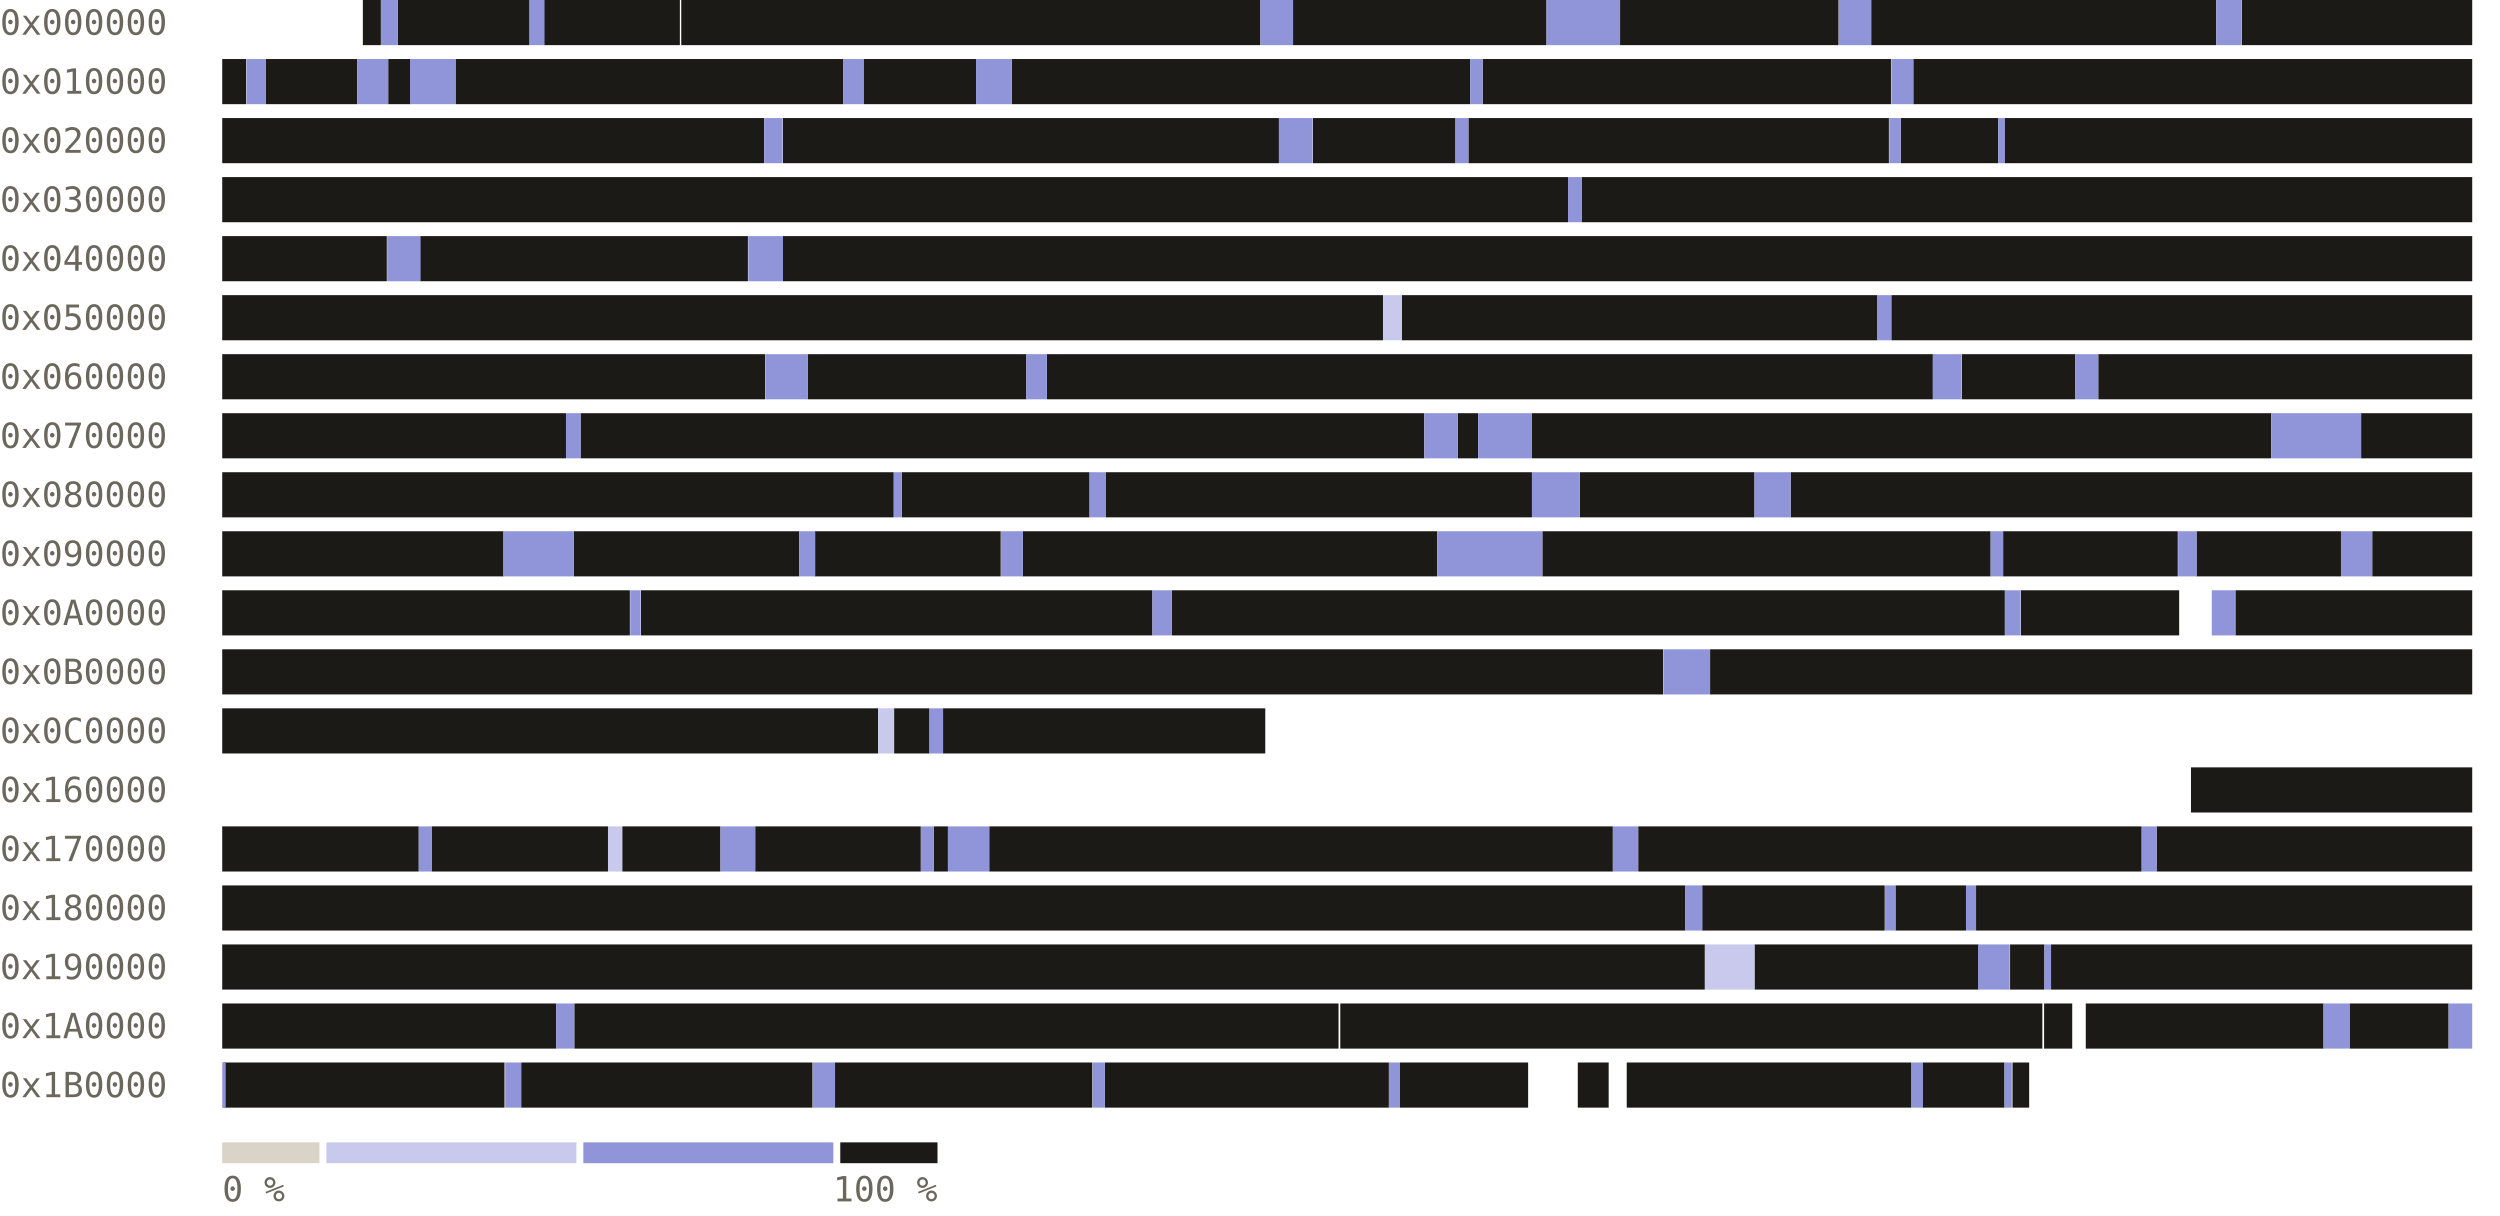
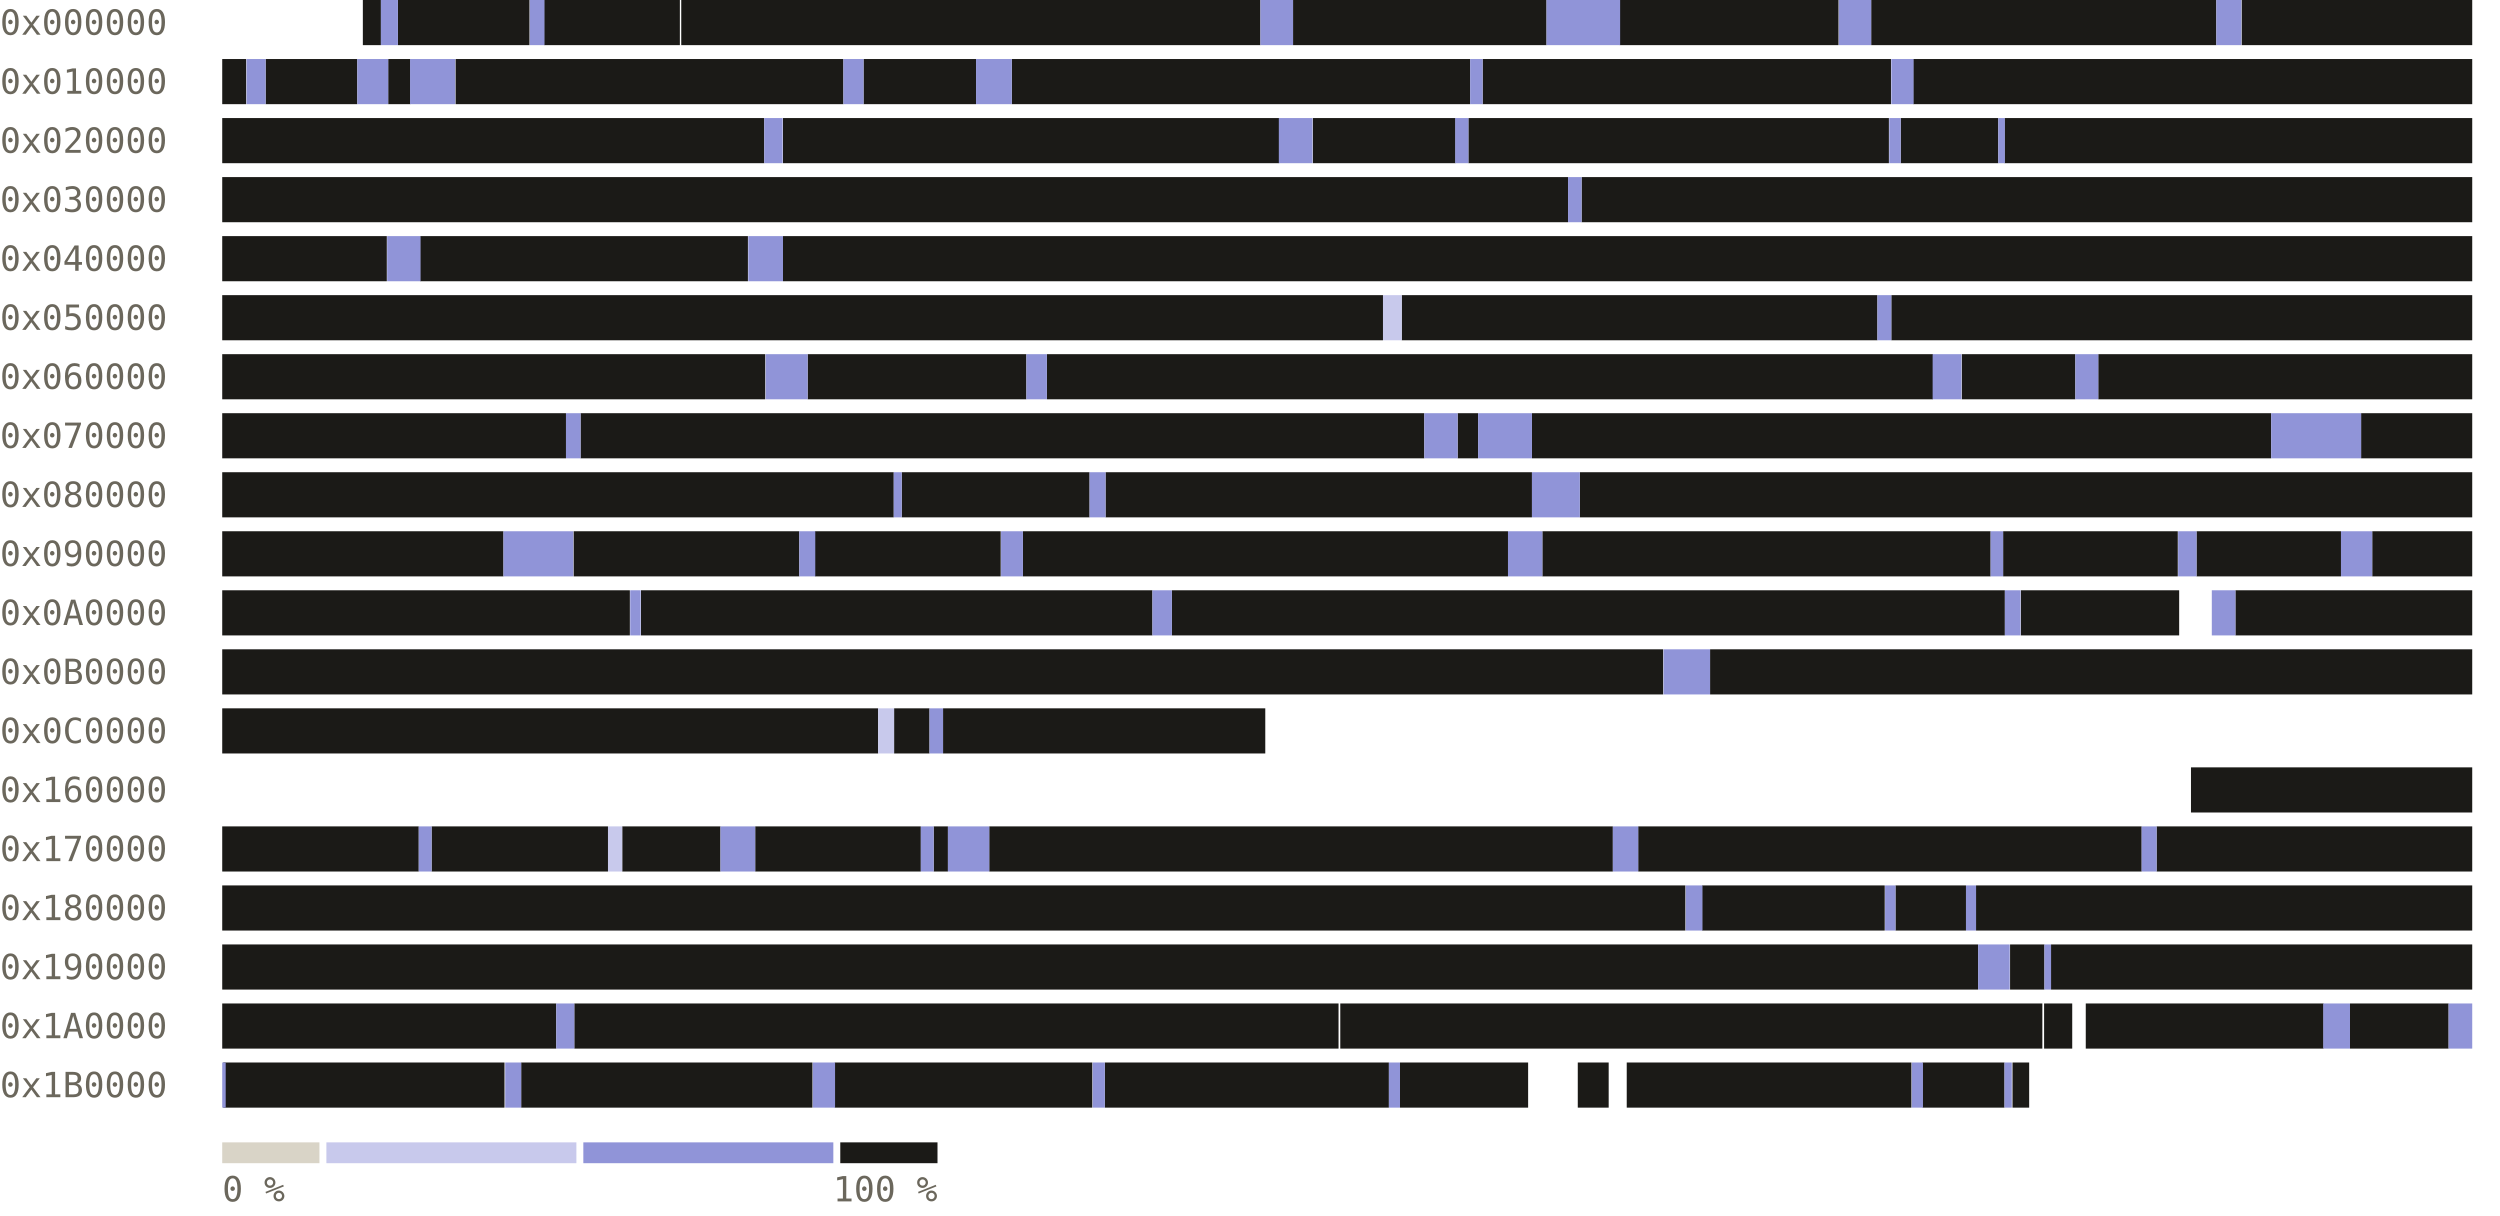
<svg xmlns="http://www.w3.org/2000/svg" viewBox="0 0 720 350" width="720" height="350">
  <style>text{font:10px monospace;fill:#6b675c}.q0{fill:#d9d4c7}.q1{fill:#e3e2f2}.q2{fill:#d6d6ef}.q3{fill:#c8c9ec}.q4{fill:#babce8}.q5{fill:#acafe4}.q6{fill:#9ea2df}.q7{fill:#9094d8}.q8{fill:#8186cf}.q9{fill:#7277c4}.q10{fill:#1b1a17}@media (prefers-color-scheme:dark){text{fill:#a8a293}.q0{fill:#4a463d}.q1{fill:#35375a}.q2{fill:#3c3f66}.q3{fill:#444772}.q4{fill:#4d517f}.q5{fill:#575b8c}.q6{fill:#62669a}.q7{fill:#6e72a8}.q8{fill:#7b7fb6}.q9{fill:#888cc4}.q10{fill:#d6d0bd}}</style>
  <text x="0" y="10">0x000000</text>
  <text x="0" y="27">0x010000</text>
  <text x="0" y="44">0x020000</text>
  <text x="0" y="61">0x030000</text>
  <text x="0" y="78">0x040000</text>
  <text x="0" y="95">0x050000</text>
  <text x="0" y="112">0x060000</text>
  <text x="0" y="129">0x070000</text>
  <text x="0" y="146">0x080000</text>
  <text x="0" y="163">0x090000</text>
  <text x="0" y="180">0x0A0000</text>
  <text x="0" y="197">0x0B0000</text>
  <text x="0" y="214">0x0C0000</text>
  <text x="0" y="231">0x160000</text>
  <text x="0" y="248">0x170000</text>
  <text x="0" y="265">0x180000</text>
  <text x="0" y="282">0x190000</text>
  <text x="0" y="299">0x1A0000</text>
  <text x="0" y="316">0x1B0000</text>
-   <path class="q10" d="M104.5 0h5.2v13h-5.2zM114.6 0h37.9v13h-37.9zM156.7 0h39.1v13h-39.1zM196.2 0h166.8v13h-166.8zM372.4 0h73v13h-73zM466.5 0h63v13h-63zM538.9 0h99.4v13h-99.4zM645.6 0h66.4v13h-66.4zM64 17h6.9v13h-6.9zM76.5 17h26.4v13h-26.4zM111.8 17h6.4v13h-6.4zM131.2 17h111.7v13h-111.7zM248.7 17h32.4v13h-32.4zM291.4 17h132v13h-132zM427 17h117.6v13h-117.6zM551 17h161v13h-161zM64 34h156.1v13h-156.1zM225.5 34h142.9v13h-142.9zM378.1 34h41.1v13h-41.1zM422.9 34h121.1v13h-121.1zM547.4 34h28.1v13h-28.1zM577.3 34h134.7v13h-134.7zM64 51h387.6v13h-387.6zM455.5 51h256.5v13h-256.5zM64 68h47.4v13h-47.4zM121 68h94.4v13h-94.4zM225.5 68h486.5v13h-486.5zM64 85h334.3v13h-334.3zM403.7 85h137v13h-137zM544.7 85h167.3v13h-167.3zM64 102h156.4v13h-156.4zM232.6 102h63v13h-63zM301.5 102h255.2v13h-255.2zM565 102h32.7v13h-32.7zM604.3 102h107.7v13h-107.7zM64 119h99v13h-99zM167.2 119h243v13h-243zM419.8 119h5.9v13h-5.9zM441.2 119h212.9v13h-212.9zM680 119h32v13h-32zM64 136h193.4v13h-193.4zM259.7 136h54.1v13h-54.1zM318.4 136h122.8v13h-122.8zM455 136h50.3v13h-50.3zM515.7 136h196.3v13h-196.3zM64 153h81v13h-81zM165.2 153h65v13h-65zM234.7 153h53.5v13h-53.5zM294.6 153h119.3v13h-119.3zM444.2 153h129.1v13h-129.1zM576.9 153h50.3v13h-50.3zM632.6 153h41.6v13h-41.6zM683.2 153h28.8v13h-28.8zM64 170h117.4v13h-117.4zM184.6 170h147.3v13h-147.3zM337.5 170h239.9v13h-239.9zM582 170h45.6v13h-45.6zM643.8 170h68.2v13h-68.2zM64 187h415v13h-415zM492.5 187h219.5v13h-219.5zM64 204h188.9v13h-188.9zM257.5 204h10.2v13h-10.2zM271.6 204h92.8v13h-92.8zM631 221h81v13h-81zM64 238h56.6v13h-56.6zM124.3 238h50.8v13h-50.8zM179.2 238h28.3v13h-28.3zM217.5 238h47.7v13h-47.7zM268.9 238h4.1v13h-4.1zM284.9 238h179.6v13h-179.6zM471.8 238h145v13h-145zM621.1 238h90.9v13h-90.9zM64 255h421.4v13h-421.4zM490.2 255h52.6v13h-52.6zM545.9 255h20.3v13h-20.3zM569.1 255h142.9v13h-142.9zM64 272h427v13h-427zM505.3 272h64.5v13h-64.5zM578.9 272h9.9v13h-9.9zM590.7 272h121.3v13h-121.3zM64 289h96.2v13h-96.2zM165.4 289h220.1v13h-220.1zM386 289h202.2v13h-202.2zM588.7 289h8.1v13h-8.1zM600.7 289h68.5v13h-68.5zM676.8 289h28.4v13h-28.4zM64.3 306h81v13h-81zM150.1 306h83.9v13h-83.9zM240.4 306h74.2v13h-74.2zM318.2 306h81.8v13h-81.8zM403.2 306h36.9v13h-36.9zM454.4 306h8.9v13h-8.9zM468.5 306h82v13h-82zM553.7 306h23.6v13h-23.6zM579.6 306h4.8v13h-4.8z" />
-   <path class="q7" d="M109.7 0h4.9v13h-4.9zM152.6 0h4.2v13h-4.2zM363 0h9.4v13h-9.4zM445.4 0h21.2v13h-21.2zM529.6 0h9.3v13h-9.3zM638.3 0h7.2v13h-7.2zM71 17h5.5v13h-5.5zM102.9 17h8.9v13h-8.9zM118.1 17h13v13h-13zM242.9 17h5.8v13h-5.8zM281.1 17h10.3v13h-10.3zM423.4 17h3.6v13h-3.6zM544.7 17h6.4v13h-6.4zM220.1 34h5.3v13h-5.3zM368.3 34h9.7v13h-9.7zM419.1 34h3.8v13h-3.8zM544.1 34h3.3v13h-3.3zM575.5 34h1.9v13h-1.9zM451.6 51h3.9v13h-3.9zM111.5 68h9.6v13h-9.6zM215.5 68h10v13h-10zM540.7 85h4v13h-4zM220.5 102h12.1v13h-12.1zM295.6 102h5.9v13h-5.9zM556.6 102h8.3v13h-8.3zM597.7 102h6.6v13h-6.6zM163 119h4.2v13h-4.2zM410.2 119h9.6v13h-9.6zM425.7 119h15.5v13h-15.5zM654.1 119h25.9v13h-25.9zM257.4 136h2.3v13h-2.3zM313.8 136h4.6v13h-4.6zM441.2 136h13.8v13h-13.8zM505.3 136h10.4v13h-10.4zM145 153h20.1v13h-20.1zM230.2 153h4.6v13h-4.6zM288.3 153h6.3v13h-6.3zM413.9 153h30.3v13h-30.3zM573.3 153h3.6v13h-3.6zM627.3 153h5.3v13h-5.3zM674.2 153h9v13h-9zM181.5 170h3v13h-3zM331.9 170h5.6v13h-5.6zM577.4 170h4.5v13h-4.5zM637 170h6.8v13h-6.8zM479.1 187h13.4v13h-13.4zM267.7 204h3.9v13h-3.9zM120.6 238h3.7v13h-3.7zM207.5 238h10v13h-10zM265.2 238h3.7v13h-3.7zM273 238h11.9v13h-11.9zM464.5 238h7.3v13h-7.3zM616.8 238h4.3v13h-4.3zM485.5 255h4.8v13h-4.8zM542.9 255h3v13h-3zM566.2 255h2.9v13h-2.9zM569.7 272h9.1v13h-9.1zM588.8 272h1.9v13h-1.9zM160.2 289h5.2v13h-5.2zM669.1 289h7.7v13h-7.7zM705.2 289h6.8v13h-6.8zM64 306h1v13h-1zM145.5 306h4.6v13h-4.6zM234.1 306h6.4v13h-6.4zM314.7 306h3.5v13h-3.5zM400 306h3.2v13h-3.2zM550.6 306h3.2v13h-3.2zM577.3 306h2.1v13h-2.1z" />
-   <path class="q3" d="M398.3 85h5.4v13h-5.4zM252.9 204h4.6v13h-4.6zM175.1 238h4.1v13h-4.1zM491 272h14.3v13h-14.3z" />
+   <path class="q10" d="M104.5 0h5.2v13h-5.2zM114.6 0h37.9v13h-37.9zM156.7 0h39.1v13h-39.1zM196.2 0h166.8v13h-166.8zM372.4 0h73v13h-73zM466.5 0h63v13h-63zM538.9 0h99.4v13h-99.4zM645.6 0h66.4v13h-66.4zM64 17h6.9v13h-6.9zM76.5 17h26.4v13h-26.4zM111.8 17h6.4v13h-6.4zM131.2 17h111.7v13h-111.7zM248.7 17h32.4v13h-32.4zM291.4 17h132v13h-132zM427 17h117.6v13h-117.6zM551 17h161v13h-161zM64 34h156.1v13h-156.1zM225.5 34h142.9v13h-142.9zM378.1 34h41.1v13h-41.1zM422.9 34h121.1v13h-121.1zM547.4 34h28.1v13h-28.1zM577.3 34h134.7v13h-134.7zM64 51h387.6v13h-387.6zM455.5 51h256.5v13h-256.5zM64 68h47.4v13h-47.4zM121 68h94.4v13h-94.4zM225.5 68h486.5v13h-486.5zM64 85h334.3v13h-334.3zM403.7 85h137v13h-137zM544.7 85h167.3v13h-167.3zM64 102h156.4v13h-156.4zM232.6 102h63v13h-63zM301.5 102h255.2v13h-255.2zM565 102h32.7v13h-32.7zM604.3 102h107.7v13h-107.7zM64 119h99v13h-99zM167.2 119h243v13h-243zM419.8 119h5.9v13h-5.9zM441.2 119h212.9v13h-212.9zM680 119h32v13h-32zM64 136h193.4v13h-193.4zM259.7 136h54.1v13h-54.1zM318.4 136h122.8v13h-122.8zM455 136h257v13h-257zM64 153h81v13h-81zM165.2 153h65v13h-65zM234.7 153h53.5v13h-53.5zM294.6 153h139.7v13h-139.7zM444.2 153h129.1v13h-129.1zM576.9 153h50.3v13h-50.3zM632.6 153h41.6v13h-41.6zM683.2 153h28.8v13h-28.8zM64 170h117.4v13h-117.4zM184.6 170h147.3v13h-147.3zM337.5 170h239.9v13h-239.9zM582 170h45.6v13h-45.6zM643.8 170h68.2v13h-68.2zM64 187h415v13h-415zM492.5 187h219.5v13h-219.5zM64 204h188.9v13h-188.9zM257.5 204h10.2v13h-10.2zM271.6 204h92.8v13h-92.8zM631 221h81v13h-81zM64 238h56.6v13h-56.6zM124.3 238h50.8v13h-50.8zM179.2 238h28.3v13h-28.3zM217.5 238h47.7v13h-47.7zM268.9 238h4.1v13h-4.1zM284.9 238h179.6v13h-179.6zM471.8 238h145v13h-145zM621.1 238h90.9v13h-90.9zM64 255h421.4v13h-421.4zM490.2 255h52.6v13h-52.6zM545.9 255h20.3v13h-20.3zM569.1 255h142.9v13h-142.9zM64 272h505.7v13h-505.7zM578.9 272h9.9v13h-9.9zM590.7 272h121.3v13h-121.3zM64 289h96.2v13h-96.2zM165.4 289h220.1v13h-220.1zM386 289h202.2v13h-202.2zM588.7 289h8.1v13h-8.1zM600.7 289h68.5v13h-68.5zM676.8 289h28.4v13h-28.4zM64.3 306h81v13h-81zM150.1 306h83.9v13h-83.9zM240.4 306h74.2v13h-74.2zM318.2 306h81.8v13h-81.8zM403.2 306h36.9v13h-36.9zM454.4 306h8.9v13h-8.9zM468.5 306h82v13h-82zM553.7 306h23.6v13h-23.6zM579.6 306h4.8v13h-4.8z" />
+   <path class="q7" d="M109.7 0h4.9v13h-4.9zM152.6 0h4.2v13h-4.2zM363 0h9.4v13h-9.4zM445.4 0h21.2v13h-21.2zM529.6 0h9.3v13h-9.3zM638.3 0h7.2v13h-7.2zM71 17h5.5v13h-5.5zM102.9 17h8.9v13h-8.9zM118.1 17h13v13h-13zM242.9 17h5.8v13h-5.8zM281.1 17h10.3v13h-10.3zM423.4 17h3.6v13h-3.6zM544.7 17h6.4v13h-6.4zM220.1 34h5.3v13h-5.3zM368.3 34h9.7v13h-9.7zM419.1 34h3.8v13h-3.8zM544.1 34h3.3v13h-3.3zM575.5 34h1.9v13h-1.9zM451.6 51h3.9v13h-3.9zM111.5 68h9.6v13h-9.6zM215.5 68h10v13h-10zM540.7 85h4v13h-4zM220.5 102h12.1v13h-12.1zM295.6 102h5.9v13h-5.9zM556.6 102h8.3v13h-8.3zM597.7 102h6.6v13h-6.6zM163 119h4.2v13h-4.2zM410.2 119h9.6v13h-9.6zM425.7 119h15.5v13h-15.5zM654.1 119h25.9v13h-25.9zM257.4 136h2.3v13h-2.3zM313.8 136h4.6v13h-4.6zM441.2 136h13.8v13h-13.8zM145 153h20.1v13h-20.1zM230.2 153h4.6v13h-4.6zM288.3 153h6.3v13h-6.3zM434.3 153h9.9v13h-9.9zM573.3 153h3.6v13h-3.6zM627.3 153h5.3v13h-5.3zM674.2 153h9v13h-9zM181.5 170h3v13h-3zM331.9 170h5.6v13h-5.6zM577.4 170h4.5v13h-4.5zM637 170h6.8v13h-6.8zM479.1 187h13.4v13h-13.4zM267.7 204h3.9v13h-3.9zM120.6 238h3.7v13h-3.7zM207.5 238h10v13h-10zM265.2 238h3.7v13h-3.7zM273 238h11.9v13h-11.9zM464.5 238h7.3v13h-7.3zM616.8 238h4.3v13h-4.3zM485.5 255h4.8v13h-4.8zM542.9 255h3v13h-3zM566.2 255h2.9v13h-2.9zM569.7 272h9.1v13h-9.1zM588.8 272h1.9v13h-1.9zM160.2 289h5.2v13h-5.2zM669.1 289h7.7v13h-7.7zM705.2 289h6.8v13h-6.8zM64 306h1v13h-1zM145.5 306h4.6v13h-4.6zM234.1 306h6.4v13h-6.4zM314.7 306h3.5v13h-3.5zM400 306h3.2v13h-3.2zM550.6 306h3.2v13h-3.2zM577.3 306h2.1v13h-2.1z" />
+   <path class="q3" d="M398.3 85h5.4v13h-5.4zM252.9 204h4.6v13h-4.6zM175.1 238h4.1v13h-4.1z" />
  <rect class="q0" x="64" y="329" width="28" height="6" />
  <rect class="q3" x="94" y="329" width="72" height="6" />
  <rect class="q7" x="168" y="329" width="72" height="6" />
  <rect class="q10" x="242" y="329" width="28" height="6" />
  <text x="64" y="346">0 %</text>
  <text x="270" y="346" text-anchor="end">100 %</text>
</svg>
